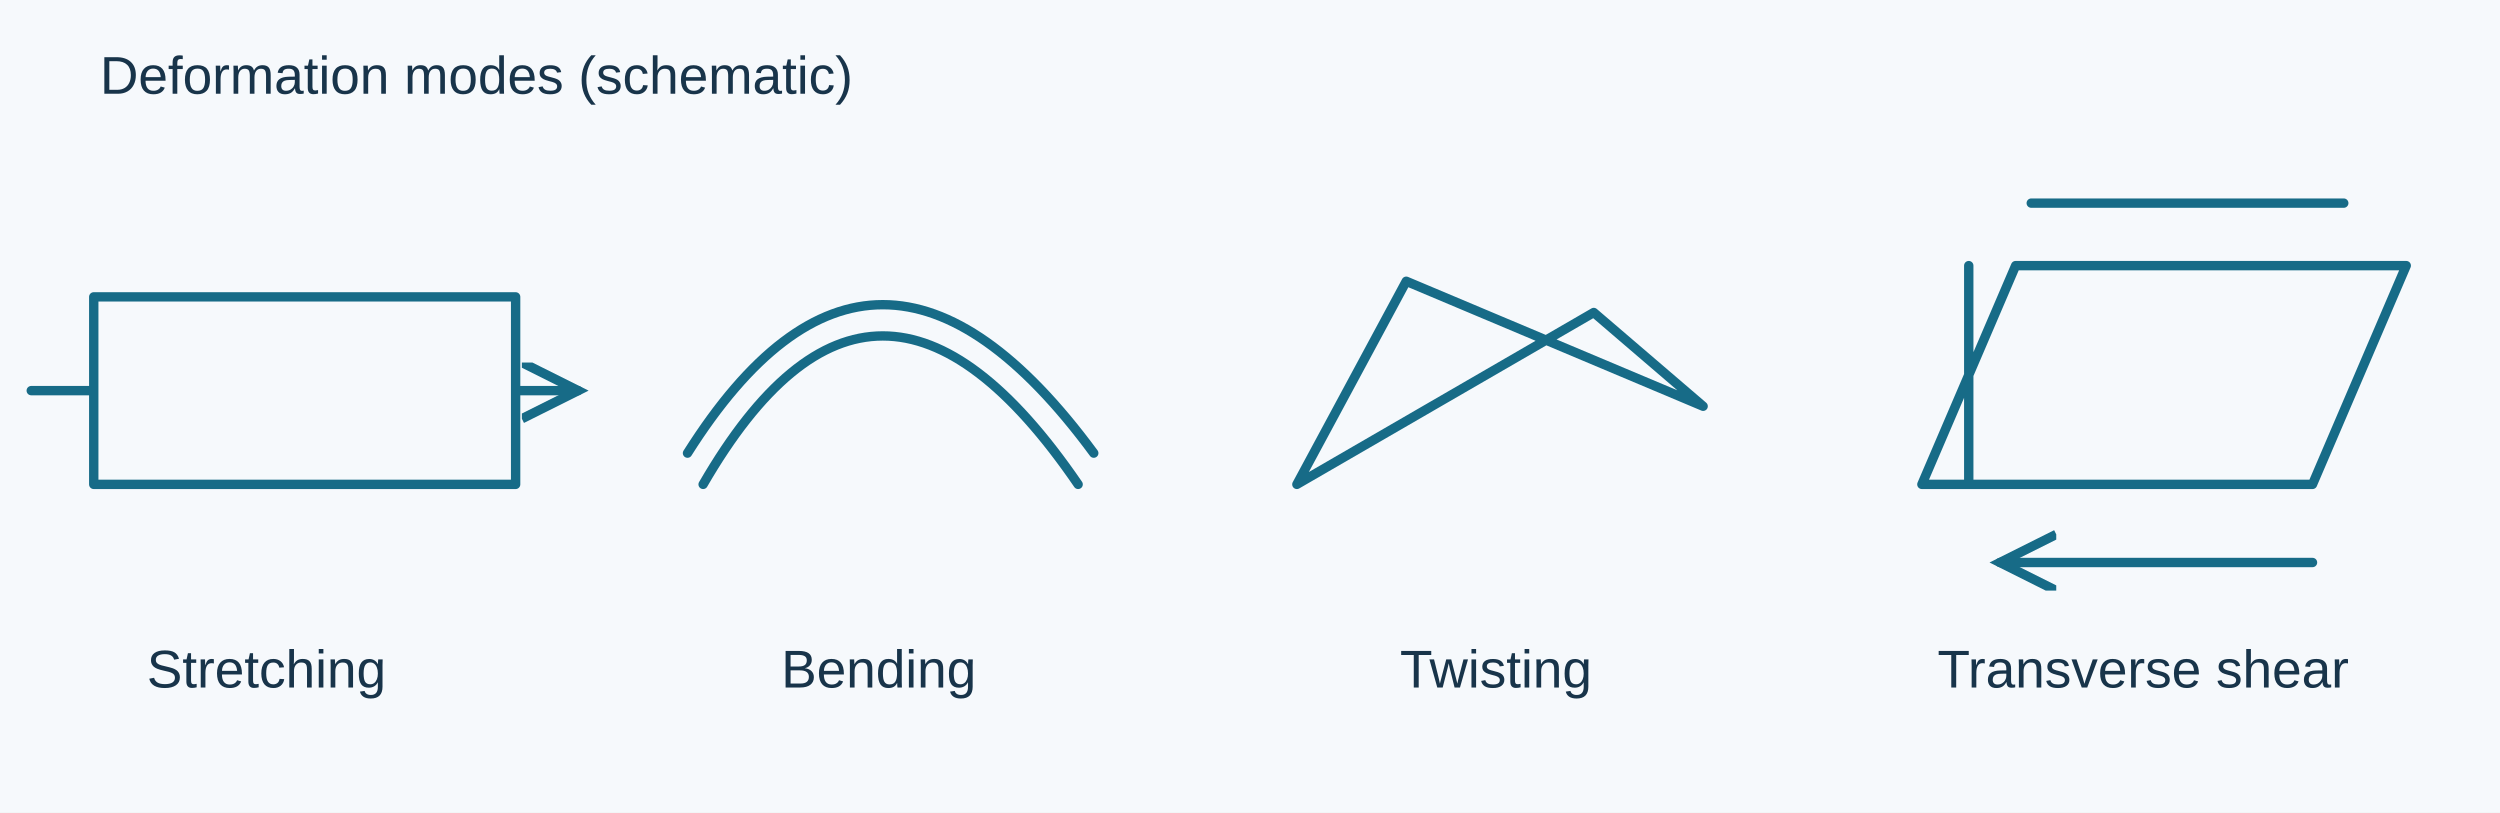
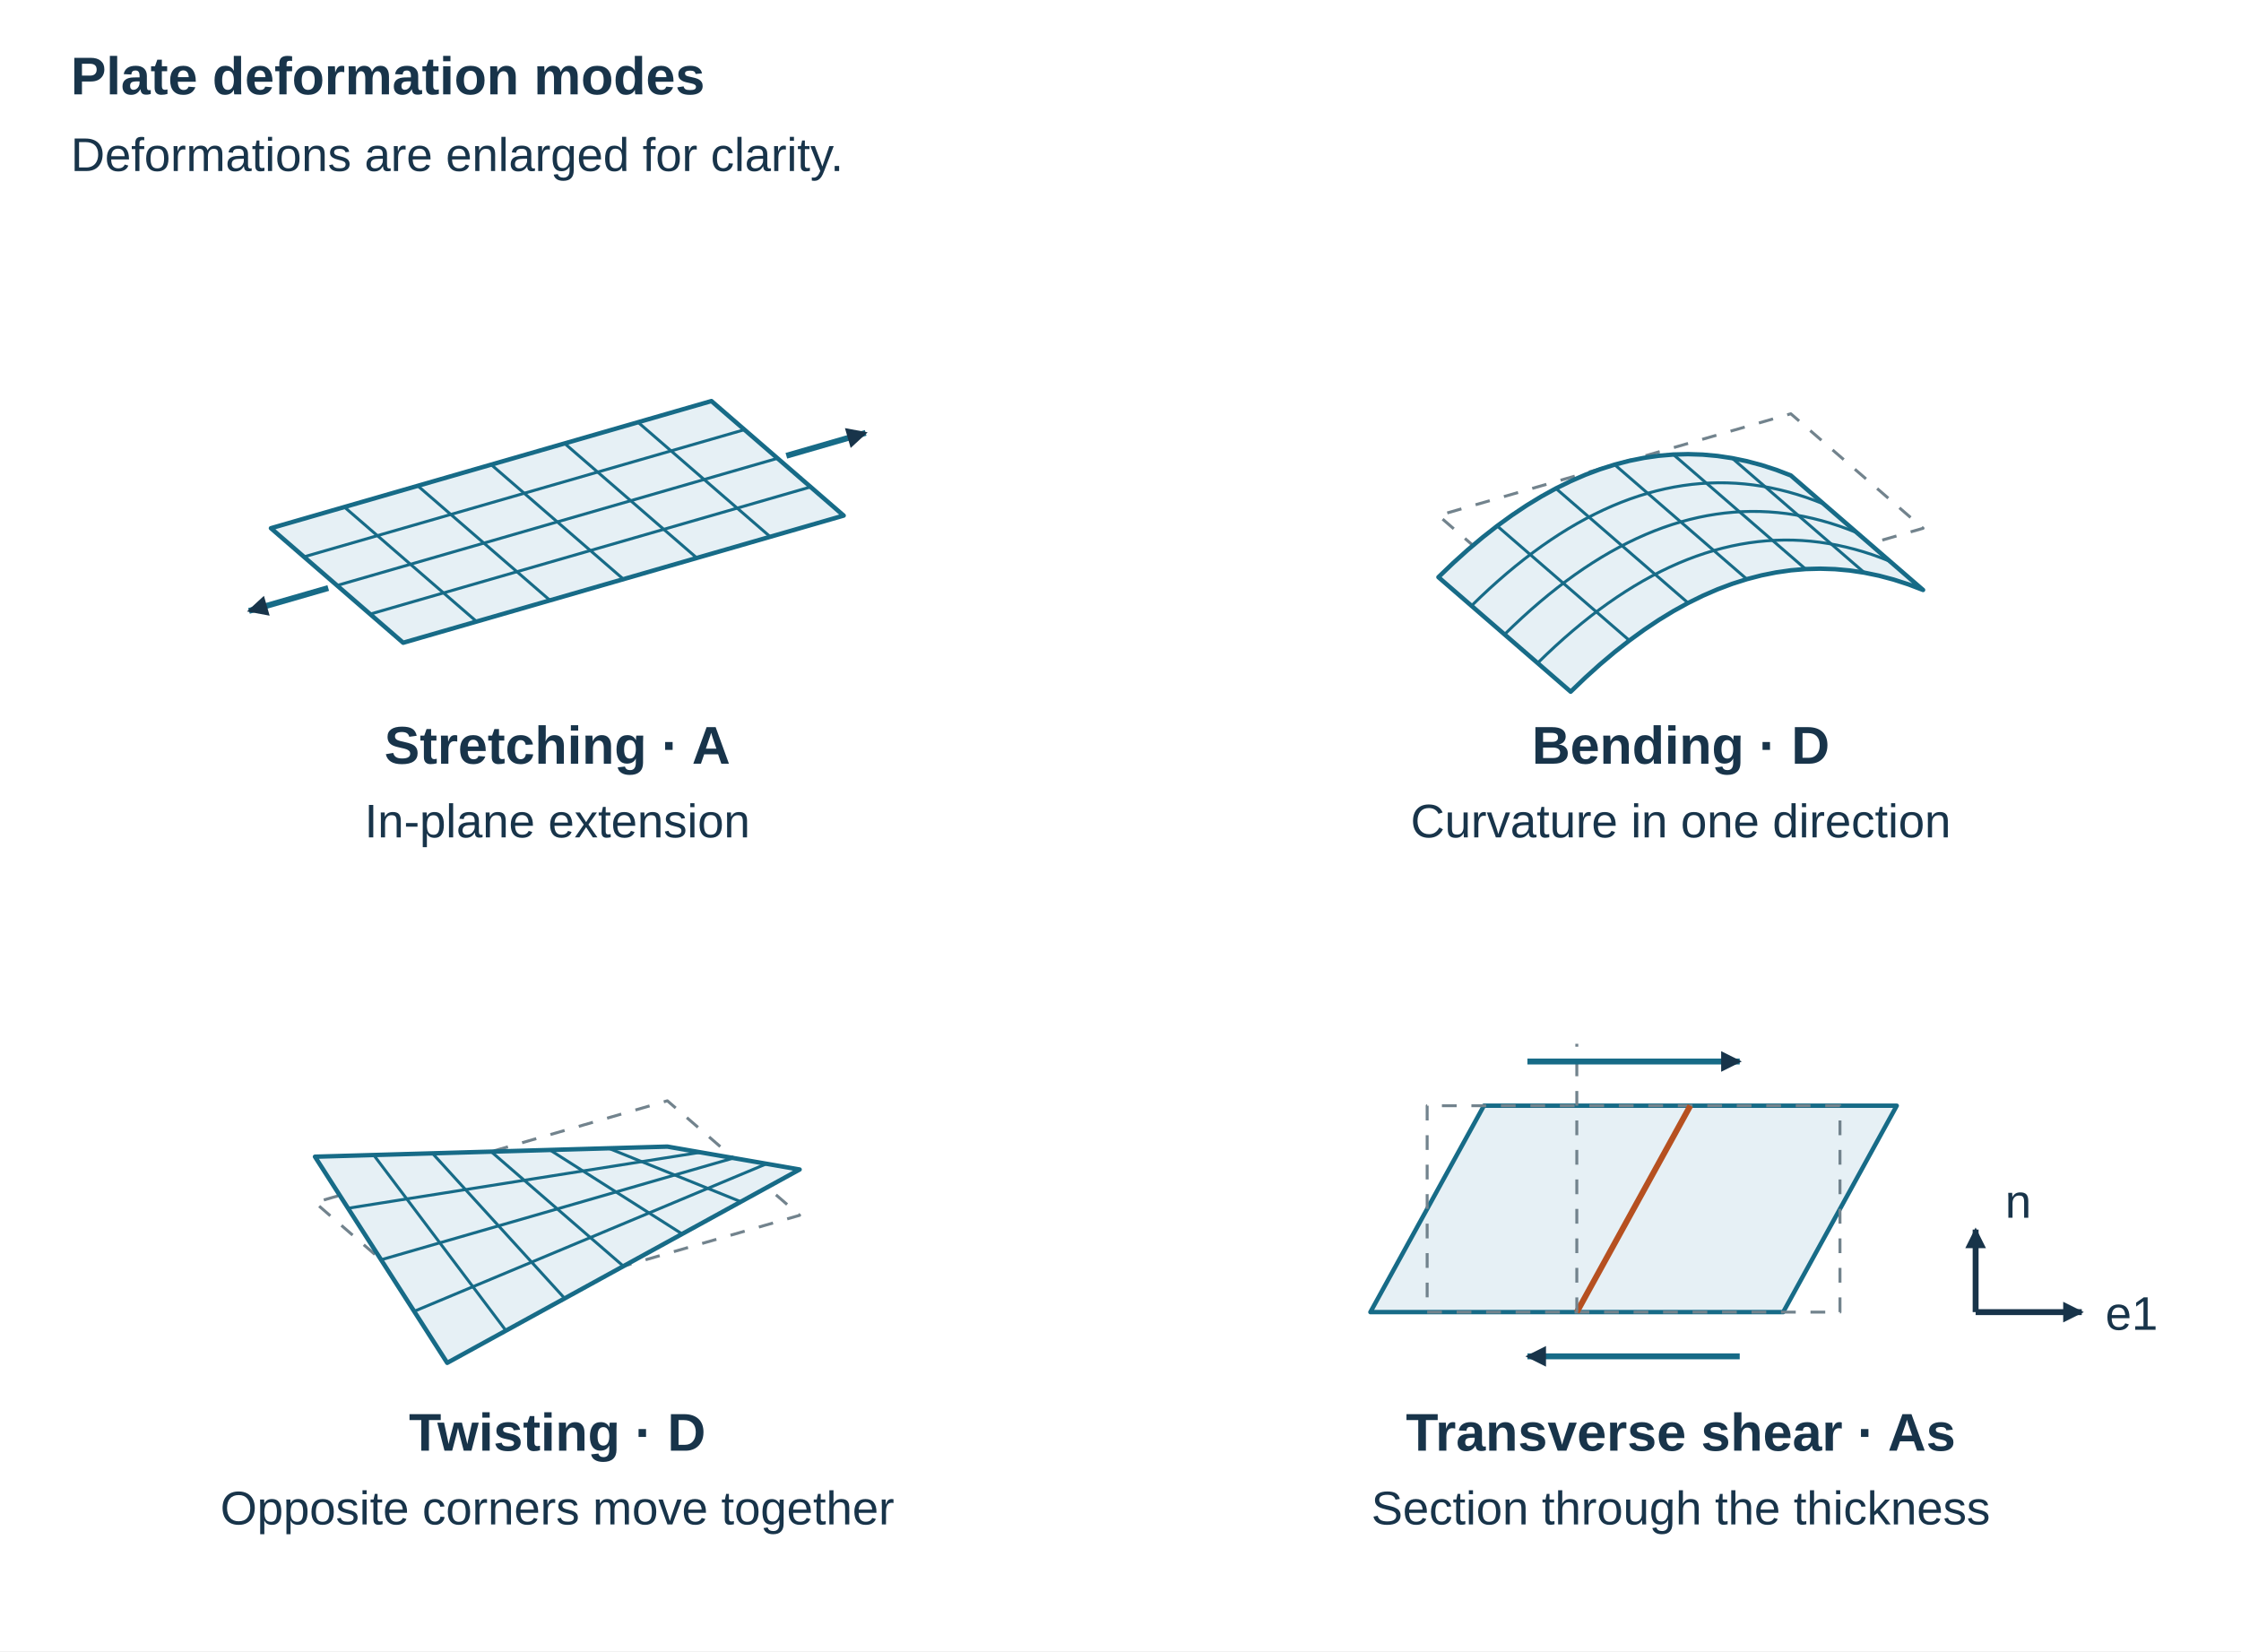
- <svg xmlns="http://www.w3.org/2000/svg" viewBox="0 0 800 260" role="img" aria-labelledby="title">
+ <svg xmlns="http://www.w3.org/2000/svg" viewBox="0 0 760 560" role="img" aria-labelledby="title desc">
  <defs>
-     <marker id="arrow" markerWidth="8" markerHeight="8" refX="6" refY="3" orient="auto">
-       <path d="M0,0 L6,3 L0,6" fill="none" stroke="#176b87" />
+     <marker id="arrow" viewBox="0 0 10 10" refX="9" refY="5" markerWidth="7" markerHeight="7" markerUnits="userSpaceOnUse" orient="auto-start-reverse">
+       <path d="M0 0L10 5L0 10Z" fill="#18344a" />
    </marker>
  </defs>
-   <rect width="800" height="260" fill="#f6f9fc" />
-   <g font-family="Arial,sans-serif" font-size="17" fill="#18344a" stroke-linecap="round" stroke-linejoin="round">
-     <g fill="none" stroke="#176b87" stroke-width="3">
-       <path d="M30 95H165V155H30Z M30 125H10 M165 125H185" marker-end="url(#arrow)" />
-       <path d="M220 145Q280 50 350 145 M225 155Q280 60 345 155" />
-       <path d="M415 155L450 90L545 130L510 100Z M415 155L510 100 M450 90L545 130" />
-       <path d="M615 155H740L770 85H645Z M630 155V85" />
-       <path d="M650 65H750 M740 180H640" marker-end="url(#arrow)" />
-     </g>
-     <text x="47" y="220">Stretching</text>
-     <text x="250" y="220">Bending</text>
-     <text x="448" y="220">Twisting</text>
-     <text x="620" y="220">Transverse shear</text>
-     <text x="32" y="30">Deformation modes (schematic)</text>
+   <rect width="760" height="560" fill="white" />
+   <g font-family="Arial, Helvetica, sans-serif" font-size="18" fill="#18344a" stroke-linejoin="round">
+     <text x="24.000" y="32.000" font-size="18" fill="#18344a" text-anchor="start" font-weight="600">Plate deformation modes</text>
+     <text x="24.000" y="58.000" font-size="16" fill="#18344a" text-anchor="start" font-weight="400">Deformations are enlarged for clarity.</text>
+     <polyline points="151.669,213.671 271.181,179.171 226.331,140.329 106.819,174.829 151.669,213.671" fill="none" stroke="#72838d" stroke-width="1" stroke-dasharray="5 5" />
+     <polygon points="136.730,217.983 142.955,216.186 149.179,214.389 155.404,212.592 161.629,210.796 167.853,208.999 174.078,207.202 180.302,205.405 186.527,203.608 192.751,201.811 198.976,200.014 205.200,198.217 211.425,196.421 217.650,194.624 223.874,192.827 230.099,191.030 236.323,189.233 242.548,187.436 248.772,185.639 254.997,183.842 261.221,182.046 267.446,180.249 273.671,178.452 279.895,176.655 286.120,174.858 286.120,174.858 284.251,173.240 282.382,171.621 280.513,170.003 278.645,168.385 276.776,166.766 274.907,165.148 273.038,163.529 271.170,161.911 269.301,160.293 267.432,158.674 265.563,157.056 263.695,155.438 261.826,153.819 259.957,152.201 258.088,150.582 256.220,148.964 254.351,147.346 252.482,145.727 250.613,144.109 248.745,142.490 246.876,140.872 245.007,139.254 243.138,137.635 241.270,136.017 241.270,136.017 235.045,137.814 228.821,139.611 222.596,141.408 216.371,143.204 210.147,145.001 203.922,146.798 197.698,148.595 191.473,150.392 185.249,152.189 179.024,153.986 172.800,155.783 166.575,157.579 160.350,159.376 154.126,161.173 147.901,162.970 141.677,164.767 135.452,166.564 129.228,168.361 123.003,170.158 116.779,171.954 110.554,173.751 104.329,175.548 98.105,177.345 91.880,179.142 91.880,179.142 93.749,180.760 95.618,182.379 97.487,183.997 99.355,185.615 101.224,187.234 103.093,188.852 104.962,190.471 106.830,192.089 108.699,193.707 110.568,195.326 112.437,196.944 114.305,198.562 116.174,200.181 118.043,201.799 119.912,203.418 121.780,205.036 123.649,206.654 125.518,208.273 127.387,209.891 129.255,211.510 131.124,213.128 132.993,214.746 134.862,216.365 136.730,217.983" fill="#e6f0f5" stroke="#176b87" stroke-width="1.5" />
+     <polyline points="136.730,217.983 135.235,216.688 133.740,215.394 132.245,214.099 130.750,212.804 129.255,211.510 127.760,210.215 126.265,208.920 124.770,207.625 123.275,206.331 121.780,205.036 120.285,203.741 118.790,202.447 117.295,201.152 115.800,199.857 114.305,198.562 112.810,197.268 111.315,195.973 109.820,194.678 108.325,193.384 106.830,192.089 105.335,190.794 103.840,189.500 102.345,188.205 100.850,186.910 99.355,185.615 97.860,184.321 96.365,183.026 94.870,181.731 93.375,180.437 91.880,179.142" fill="none" stroke="#176b87" stroke-width="1" />
+     <polyline points="161.629,210.796 160.134,209.501 158.639,208.206 157.144,206.911 155.649,205.617 154.154,204.322 152.659,203.027 151.164,201.733 149.669,200.438 148.174,199.143 146.679,197.849 145.184,196.554 143.689,195.259 142.194,193.964 140.699,192.670 139.204,191.375 137.709,190.080 136.214,188.786 134.719,187.491 133.224,186.196 131.729,184.901 130.234,183.607 128.739,182.312 127.244,181.017 125.749,179.723 124.254,178.428 122.759,177.133 121.264,175.839 119.769,174.544 118.274,173.249 116.779,171.954" fill="none" stroke="#176b87" stroke-width="1" />
+     <polyline points="186.527,203.608 185.032,202.313 183.537,201.019 182.042,199.724 180.547,198.429 179.052,197.135 177.557,195.840 176.062,194.545 174.567,193.250 173.072,191.956 171.577,190.661 170.082,189.366 168.587,188.072 167.092,186.777 165.597,185.482 164.102,184.188 162.607,182.893 161.112,181.598 159.617,180.303 158.122,179.009 156.627,177.714 155.132,176.419 153.637,175.125 152.142,173.830 150.647,172.535 149.152,171.240 147.657,169.946 146.162,168.651 144.667,167.356 143.172,166.062 141.677,164.767" fill="none" stroke="#176b87" stroke-width="1" />
+     <polyline points="211.425,196.421 209.930,195.126 208.435,193.831 206.940,192.536 205.445,191.242 203.950,189.947 202.455,188.652 200.960,187.358 199.465,186.063 197.970,184.768 196.475,183.474 194.980,182.179 193.485,180.884 191.990,179.589 190.495,178.295 189.000,177.000 187.505,175.705 186.010,174.411 184.515,173.116 183.020,171.821 181.525,170.526 180.030,169.232 178.535,167.937 177.040,166.642 175.545,165.348 174.050,164.053 172.555,162.758 171.060,161.464 169.565,160.169 168.070,158.874 166.575,157.579" fill="none" stroke="#176b87" stroke-width="1" />
+     <polyline points="236.323,189.233 234.828,187.938 233.333,186.644 231.838,185.349 230.343,184.054 228.848,182.760 227.353,181.465 225.858,180.170 224.363,178.875 222.868,177.581 221.373,176.286 219.878,174.991 218.383,173.697 216.888,172.402 215.393,171.107 213.898,169.812 212.403,168.518 210.908,167.223 209.413,165.928 207.918,164.634 206.423,163.339 204.928,162.044 203.433,160.750 201.938,159.455 200.443,158.160 198.948,156.865 197.453,155.571 195.958,154.276 194.463,152.981 192.968,151.687 191.473,150.392" fill="none" stroke="#176b87" stroke-width="1" />
+     <polyline points="261.221,182.046 259.726,180.751 258.231,179.456 256.736,178.161 255.241,176.867 253.746,175.572 252.251,174.277 250.756,172.983 249.261,171.688 247.766,170.393 246.271,169.099 244.776,167.804 243.281,166.509 241.786,165.214 240.291,163.920 238.796,162.625 237.301,161.330 235.806,160.036 234.311,158.741 232.816,157.446 231.321,156.151 229.826,154.857 228.331,153.562 226.836,152.267 225.341,150.973 223.846,149.678 222.351,148.383 220.856,147.089 219.361,145.794 217.866,144.499 216.371,143.204" fill="none" stroke="#176b87" stroke-width="1" />
+     <polyline points="286.120,174.858 284.625,173.563 283.130,172.269 281.635,170.974 280.140,169.679 278.645,168.385 277.150,167.090 275.655,165.795 274.160,164.500 272.665,163.206 271.170,161.911 269.675,160.616 268.180,159.322 266.685,158.027 265.190,156.732 263.695,155.438 262.200,154.143 260.705,152.848 259.210,151.553 257.715,150.259 256.220,148.964 254.725,147.669 253.230,146.375 251.735,145.080 250.240,143.785 248.745,142.490 247.250,141.196 245.755,139.901 244.260,138.606 242.765,137.312 241.270,136.017" fill="none" stroke="#176b87" stroke-width="1" />
+     <polyline points="136.730,217.983 140.465,216.905 144.200,215.827 147.935,214.749 151.669,213.671 155.404,212.592 159.139,211.514 162.873,210.436 166.608,209.358 170.343,208.280 174.078,207.202 177.812,206.124 181.547,205.046 185.282,203.967 189.017,202.889 192.751,201.811 196.486,200.733 200.221,199.655 203.956,198.577 207.690,197.499 211.425,196.421 215.160,195.342 218.894,194.264 222.629,193.186 226.364,192.108 230.099,191.030 233.833,189.952 237.568,188.874 241.303,187.796 245.038,186.717 248.772,185.639 252.507,184.561 256.242,183.483 259.977,182.405 263.711,181.327 267.446,180.249 271.181,179.171 274.915,178.092 278.650,177.014 282.385,175.936 286.120,174.858" fill="none" stroke="#176b87" stroke-width="1" />
+     <polyline points="125.518,208.273 129.253,207.195 132.987,206.117 136.722,205.038 140.457,203.960 144.191,202.882 147.926,201.804 151.661,200.726 155.396,199.648 159.130,198.570 162.865,197.492 166.600,196.413 170.335,195.335 174.069,194.257 177.804,193.179 181.539,192.101 185.274,191.023 189.008,189.945 192.743,188.867 196.478,187.788 200.213,186.710 203.947,185.632 207.682,184.554 211.417,183.476 215.151,182.398 218.886,181.320 222.621,180.242 226.356,179.163 230.090,178.085 233.825,177.007 237.560,175.929 241.295,174.851 245.029,173.773 248.764,172.695 252.499,171.617 256.234,170.538 259.968,169.460 263.703,168.382 267.438,167.304 271.172,166.226 274.907,165.148" fill="none" stroke="#176b87" stroke-width="1" />
+     <polyline points="114.305,198.562 118.040,197.484 121.775,196.406 125.510,195.328 129.244,194.250 132.979,193.172 136.714,192.094 140.448,191.016 144.183,189.938 147.918,188.859 151.653,187.781 155.387,186.703 159.122,185.625 162.857,184.547 166.592,183.469 170.326,182.391 174.061,181.312 177.796,180.234 181.531,179.156 185.265,178.078 189.000,177.000 192.735,175.922 196.469,174.844 200.204,173.766 203.939,172.688 207.674,171.609 211.408,170.531 215.143,169.453 218.878,168.375 222.613,167.297 226.347,166.219 230.082,165.141 233.817,164.062 237.552,162.984 241.286,161.906 245.021,160.828 248.756,159.750 252.490,158.672 256.225,157.594 259.960,156.516 263.695,155.438" fill="none" stroke="#176b87" stroke-width="1" />
+     <polyline points="103.093,188.852 106.828,187.774 110.562,186.696 114.297,185.618 118.032,184.540 121.766,183.462 125.501,182.383 129.236,181.305 132.971,180.227 136.705,179.149 140.440,178.071 144.175,176.993 147.910,175.915 151.644,174.837 155.379,173.758 159.114,172.680 162.849,171.602 166.583,170.524 170.318,169.446 174.053,168.368 177.787,167.290 181.522,166.212 185.257,165.133 188.992,164.055 192.726,162.977 196.461,161.899 200.196,160.821 203.931,159.743 207.665,158.665 211.400,157.587 215.135,156.508 218.870,155.430 222.604,154.352 226.339,153.274 230.074,152.196 233.809,151.118 237.543,150.040 241.278,148.962 245.013,147.883 248.747,146.805 252.482,145.727" fill="none" stroke="#176b87" stroke-width="1" />
+     <polyline points="91.880,179.142 95.615,178.064 99.350,176.986 103.085,175.908 106.819,174.829 110.554,173.751 114.289,172.673 118.023,171.595 121.758,170.517 125.493,169.439 129.228,168.361 132.962,167.283 136.697,166.204 140.432,165.126 144.167,164.048 147.901,162.970 151.636,161.892 155.371,160.814 159.106,159.736 162.840,158.658 166.575,157.579 170.310,156.501 174.044,155.423 177.779,154.345 181.514,153.267 185.249,152.189 188.983,151.111 192.718,150.033 196.453,148.954 200.188,147.876 203.922,146.798 207.657,145.720 211.392,144.642 215.127,143.564 218.861,142.486 222.596,141.408 226.331,140.329 230.065,139.251 233.800,138.173 237.535,137.095 241.270,136.017" fill="none" stroke="#176b87" stroke-width="1" />
+     <polyline points="111.318,199.425 84.427,207.188" fill="none" stroke="#176b87" stroke-width="2" marker-end="url(#arrow)" />
+     <polyline points="266.682,154.575 293.573,146.812" fill="none" stroke="#176b87" stroke-width="2" marker-end="url(#arrow)" />
+     <text x="189.000" y="259.000" font-size="18" fill="#18344a" text-anchor="middle" font-weight="600">Stretching · A</text>
+     <text x="189.000" y="284.000" font-size="16" fill="#18344a" text-anchor="middle" font-weight="400">In-plane extension</text>
+     <polyline points="532.669,213.671 652.181,179.171 607.331,140.329 487.819,174.829 532.669,213.671" fill="none" stroke="#72838d" stroke-width="1" stroke-dasharray="5 5" />
+     <polygon points="532.669,234.585 537.649,229.807 542.629,225.320 547.608,221.123 552.588,217.216 557.567,213.600 562.547,210.274 567.527,207.239 572.506,204.494 577.486,202.040 582.466,199.877 587.445,198.003 592.425,196.421 597.405,195.128 602.384,194.127 607.364,193.415 612.344,192.994 617.323,192.864 622.303,193.024 627.283,193.475 632.262,194.216 637.242,195.248 642.221,196.570 647.201,198.182 652.181,200.085 652.181,200.085 650.312,198.467 648.443,196.848 646.575,195.230 644.706,193.612 642.837,191.993 640.968,190.375 639.100,188.756 637.231,187.138 635.362,185.520 633.493,183.901 631.625,182.283 629.756,180.665 627.887,179.046 626.018,177.428 624.150,175.809 622.281,174.191 620.412,172.573 618.543,170.954 616.675,169.336 614.806,167.717 612.937,166.099 611.068,164.481 609.200,162.862 607.331,161.244 607.331,161.244 602.351,159.341 597.371,157.728 592.392,156.406 587.412,155.375 582.433,154.634 577.453,154.183 572.473,154.023 567.494,154.153 562.514,154.574 557.534,155.285 552.555,156.287 547.575,157.579 542.595,159.162 537.616,161.035 532.636,163.199 527.656,165.653 522.677,168.398 517.697,171.433 512.717,174.759 507.738,178.375 502.758,182.281 497.779,186.478 492.799,190.966 487.819,195.744 487.819,195.744 489.688,197.362 491.557,198.981 493.425,200.599 495.294,202.217 497.163,203.836 499.032,205.454 500.900,207.073 502.769,208.691 504.638,210.309 506.507,211.928 508.375,213.546 510.244,215.165 512.113,216.783 513.982,218.401 515.850,220.020 517.719,221.638 519.588,223.256 521.457,224.875 523.325,226.493 525.194,228.112 527.063,229.730 528.932,231.348 530.800,232.967 532.669,234.585" fill="#e6f0f5" stroke="#176b87" stroke-width="1.5" />
+     <polyline points="532.669,234.585 531.174,233.290 529.679,231.996 528.184,230.701 526.689,229.406 525.194,228.112 523.699,226.817 522.204,225.522 520.709,224.227 519.214,222.933 517.719,221.638 516.224,220.343 514.729,219.049 513.234,217.754 511.739,216.459 510.244,215.165 508.749,213.870 507.254,212.575 505.759,211.280 504.264,209.986 502.769,208.691 501.274,207.396 499.779,206.102 498.284,204.807 496.789,203.512 495.294,202.217 493.799,200.923 492.304,199.628 490.809,198.333 489.314,197.039 487.819,195.744" fill="none" stroke="#176b87" stroke-width="1" />
+     <polyline points="552.588,217.216 551.093,215.921 549.598,214.627 548.103,213.332 546.608,212.037 545.113,210.742 543.618,209.448 542.123,208.153 540.628,206.858 539.133,205.564 537.638,204.269 536.143,202.974 534.648,201.679 533.153,200.385 531.658,199.090 530.163,197.795 528.668,196.501 527.173,195.206 525.678,193.911 524.183,192.617 522.688,191.322 521.193,190.027 519.698,188.732 518.203,187.438 516.708,186.143 515.213,184.848 513.718,183.554 512.223,182.259 510.728,180.964 509.233,179.669 507.738,178.375" fill="none" stroke="#176b87" stroke-width="1" />
+     <polyline points="572.506,204.494 571.011,203.200 569.516,201.905 568.021,200.610 566.526,199.316 565.031,198.021 563.536,196.726 562.041,195.431 560.546,194.137 559.051,192.842 557.556,191.547 556.061,190.253 554.566,188.958 553.071,187.663 551.576,186.369 550.081,185.074 548.586,183.779 547.091,182.484 545.596,181.190 544.101,179.895 542.606,178.600 541.111,177.306 539.616,176.011 538.121,174.716 536.626,173.421 535.131,172.127 533.636,170.832 532.141,169.537 530.646,168.243 529.151,166.948 527.656,165.653" fill="none" stroke="#176b87" stroke-width="1" />
+     <polyline points="592.425,196.421 590.930,195.126 589.435,193.831 587.940,192.536 586.445,191.242 584.950,189.947 583.455,188.652 581.960,187.358 580.465,186.063 578.970,184.768 577.475,183.474 575.980,182.179 574.485,180.884 572.990,179.589 571.495,178.295 570.000,177.000 568.505,175.705 567.010,174.411 565.515,173.116 564.020,171.821 562.525,170.526 561.030,169.232 559.535,167.937 558.040,166.642 556.545,165.348 555.050,164.053 553.555,162.758 552.060,161.464 550.565,160.169 549.070,158.874 547.575,157.579" fill="none" stroke="#176b87" stroke-width="1" />
+     <polyline points="612.344,192.994 610.849,191.700 609.354,190.405 607.859,189.110 606.364,187.816 604.869,186.521 603.374,185.226 601.879,183.931 600.384,182.637 598.889,181.342 597.394,180.047 595.899,178.753 594.404,177.458 592.909,176.163 591.414,174.869 589.919,173.574 588.424,172.279 586.929,170.984 585.434,169.690 583.939,168.395 582.444,167.100 580.949,165.806 579.454,164.511 577.959,163.216 576.464,161.921 574.969,160.627 573.474,159.332 571.979,158.037 570.484,156.743 568.989,155.448 567.494,154.153" fill="none" stroke="#176b87" stroke-width="1" />
+     <polyline points="632.262,194.216 630.767,192.921 629.272,191.627 627.777,190.332 626.282,189.037 624.787,187.742 623.292,186.448 621.797,185.153 620.302,183.858 618.807,182.564 617.312,181.269 615.817,179.974 614.322,178.679 612.827,177.385 611.332,176.090 609.837,174.795 608.342,173.501 606.847,172.206 605.352,170.911 603.857,169.617 602.362,168.322 600.867,167.027 599.372,165.732 597.877,164.438 596.382,163.143 594.887,161.848 593.392,160.554 591.897,159.259 590.402,157.964 588.907,156.669 587.412,155.375" fill="none" stroke="#176b87" stroke-width="1" />
+     <polyline points="652.181,200.085 650.686,198.790 649.191,197.496 647.696,196.201 646.201,194.906 644.706,193.612 643.211,192.317 641.716,191.022 640.221,189.727 638.726,188.433 637.231,187.138 635.736,185.843 634.241,184.549 632.746,183.254 631.251,181.959 629.756,180.665 628.261,179.370 626.766,178.075 625.271,176.780 623.776,175.486 622.281,174.191 620.786,172.896 619.291,171.602 617.796,170.307 616.301,169.012 614.806,167.717 613.311,166.423 611.816,165.128 610.321,163.833 608.826,162.539 607.331,161.244" fill="none" stroke="#176b87" stroke-width="1" />
+     <polyline points="532.669,234.585 535.657,231.683 538.645,228.886 541.633,226.194 544.620,223.606 547.608,221.123 550.596,218.744 553.584,216.470 556.572,214.300 559.559,212.235 562.547,210.274 565.535,208.418 568.523,206.667 571.510,205.020 574.498,203.478 577.486,202.040 580.474,200.707 583.462,199.479 586.449,198.355 589.437,197.335 592.425,196.421 595.413,195.610 598.401,194.905 601.388,194.304 604.376,193.807 607.364,193.415 610.352,193.128 613.340,192.945 616.327,192.867 619.315,192.893 622.303,193.024 625.291,193.260 628.278,193.600 631.266,194.045 634.254,194.594 637.242,195.248 640.230,196.006 643.217,196.869 646.205,197.836 649.193,198.908 652.181,200.085" fill="none" stroke="#176b87" stroke-width="1" />
+     <polyline points="521.457,224.875 524.445,221.973 527.432,219.176 530.420,216.484 533.408,213.896 536.396,211.412 539.383,209.033 542.371,206.759 545.359,204.590 548.347,202.524 551.335,200.564 554.322,198.708 557.310,196.957 560.298,195.310 563.286,193.768 566.274,192.330 569.261,190.997 572.249,189.768 575.237,188.644 578.225,187.625 581.212,186.710 584.200,185.900 587.188,185.194 590.176,184.593 593.164,184.097 596.151,183.705 599.139,183.418 602.127,183.235 605.115,183.157 608.103,183.183 611.090,183.314 614.078,183.549 617.066,183.890 620.054,184.334 623.042,184.883 626.029,185.537 629.017,186.296 632.005,187.159 634.993,188.126 637.980,189.198 640.968,190.375" fill="none" stroke="#176b87" stroke-width="1" />
+     <polyline points="510.244,215.165 513.232,212.263 516.220,209.466 519.208,206.773 522.195,204.185 525.183,201.702 528.171,199.323 531.159,197.049 534.147,194.879 537.134,192.814 540.122,190.854 543.110,188.998 546.098,187.246 549.085,185.600 552.073,184.057 555.061,182.620 558.049,181.287 561.037,180.058 564.024,178.934 567.012,177.915 570.000,177.000 572.988,176.190 575.976,175.484 578.963,174.883 581.951,174.387 584.939,173.995 587.927,173.707 590.915,173.525 593.902,173.446 596.890,173.473 599.878,173.604 602.866,173.839 605.853,174.179 608.841,174.624 611.829,175.173 614.817,175.827 617.805,176.585 620.792,177.448 623.780,178.416 626.768,179.488 629.756,180.665" fill="none" stroke="#176b87" stroke-width="1" />
+     <polyline points="499.032,205.454 502.020,202.553 505.007,199.755 507.995,197.063 510.983,194.475 513.971,191.992 516.958,189.613 519.946,187.339 522.934,185.169 525.922,183.104 528.910,181.143 531.897,179.287 534.885,177.536 537.873,175.889 540.861,174.347 543.849,172.909 546.836,171.576 549.824,170.348 552.812,169.224 555.800,168.204 558.788,167.290 561.775,166.479 564.763,165.774 567.751,165.173 570.739,164.676 573.726,164.284 576.714,163.997 579.702,163.814 582.690,163.736 585.678,163.762 588.665,163.893 591.653,164.129 594.641,164.469 597.629,164.914 600.617,165.463 603.604,166.117 606.592,166.875 609.580,167.738 612.568,168.705 615.555,169.778 618.543,170.954" fill="none" stroke="#176b87" stroke-width="1" />
+     <polyline points="487.819,195.744 490.807,192.842 493.795,190.045 496.783,187.353 499.770,184.765 502.758,182.281 505.746,179.902 508.734,177.628 511.722,175.459 514.709,173.394 517.697,171.433 520.685,169.577 523.673,167.826 526.660,166.179 529.648,164.637 532.636,163.199 535.624,161.866 538.612,160.637 541.599,159.514 544.587,158.494 547.575,157.579 550.563,156.769 553.551,156.064 556.538,155.462 559.526,154.966 562.514,154.574 565.502,154.287 568.490,154.104 571.477,154.026 574.465,154.052 577.453,154.183 580.441,154.419 583.428,154.759 586.416,155.203 589.404,155.752 592.392,156.406 595.380,157.165 598.367,158.028 601.355,158.995 604.343,160.067 607.331,161.244" fill="none" stroke="#176b87" stroke-width="1" />
+     <text x="570.000" y="259.000" font-size="18" fill="#18344a" text-anchor="middle" font-weight="600">Bending · D</text>
+     <text x="570.000" y="284.000" font-size="16" fill="#18344a" text-anchor="middle" font-weight="400">Curvature in one direction</text>
+     <polyline points="151.669,446.671 271.181,412.171 226.331,373.329 106.819,407.829 151.669,446.671" fill="none" stroke="#72838d" stroke-width="1" stroke-dasharray="5 5" />
+     <polygon points="151.669,462.207 156.649,459.475 161.629,456.743 166.608,454.010 171.588,451.278 176.567,448.546 181.547,445.814 186.527,443.082 191.506,440.349 196.486,437.617 201.466,434.885 206.445,432.153 211.425,429.421 216.405,426.688 221.384,423.956 226.364,421.224 231.344,418.492 236.323,415.760 241.303,413.027 246.283,410.295 251.262,407.563 256.242,404.831 261.221,402.099 266.201,399.366 271.181,396.634 271.181,396.634 269.312,396.310 267.443,395.987 265.575,395.663 263.706,395.339 261.837,395.016 259.968,394.692 258.100,394.368 256.231,394.045 254.362,393.721 252.493,393.397 250.625,393.074 248.756,392.750 246.887,392.426 245.018,392.103 243.150,391.779 241.281,391.455 239.412,391.132 237.543,390.808 235.675,390.484 233.806,390.161 231.937,389.837 230.068,389.513 228.200,389.190 226.331,388.866 226.331,388.866 221.351,389.009 216.371,389.151 211.392,389.294 206.412,389.437 201.433,389.580 196.453,389.723 191.473,389.865 186.494,390.008 181.514,390.151 176.534,390.294 171.555,390.437 166.575,390.579 161.595,390.722 156.616,390.865 151.636,391.008 146.656,391.151 141.677,391.293 136.697,391.436 131.717,391.579 126.738,391.722 121.758,391.865 116.779,392.007 111.799,392.150 106.819,392.293 106.819,392.293 108.688,395.206 110.557,398.119 112.425,401.032 114.294,403.945 116.163,406.858 118.032,409.771 119.900,412.685 121.769,415.598 123.638,418.511 125.507,421.424 127.375,424.337 129.244,427.250 131.113,430.163 132.982,433.076 134.850,435.989 136.719,438.902 138.588,441.815 140.457,444.729 142.325,447.642 144.194,450.555 146.063,453.468 147.932,456.381 149.800,459.294 151.669,462.207" fill="#e6f0f5" stroke="#176b87" stroke-width="1.5" />
+     <polyline points="151.669,462.207 150.174,459.877 148.679,457.546 147.184,455.216 145.689,452.885 144.194,450.555 142.699,448.224 141.204,445.894 139.709,443.563 138.214,441.233 136.719,438.902 135.224,436.572 133.729,434.241 132.234,431.911 130.739,429.580 129.244,427.250 127.749,424.920 126.254,422.589 124.759,420.259 123.264,417.928 121.769,415.598 120.274,413.267 118.779,410.937 117.284,408.606 115.789,406.276 114.294,403.945 112.799,401.615 111.304,399.284 109.809,396.954 108.314,394.623 106.819,392.293" fill="none" stroke="#176b87" stroke-width="1" />
+     <polyline points="171.588,451.278 170.093,449.293 168.598,447.308 167.103,445.323 165.608,443.337 164.113,441.352 162.618,439.367 161.123,437.382 159.628,435.397 158.133,433.411 156.638,431.426 155.143,429.441 153.648,427.456 152.153,425.470 150.658,423.485 149.163,421.500 147.668,419.515 146.173,417.530 144.678,415.544 143.183,413.559 141.688,411.574 140.193,409.589 138.698,407.603 137.203,405.618 135.708,403.633 134.213,401.648 132.718,399.663 131.223,397.677 129.728,395.692 128.233,393.707 126.738,391.722" fill="none" stroke="#176b87" stroke-width="1" />
+     <polyline points="191.506,440.349 190.011,438.709 188.516,437.070 187.021,435.430 185.526,433.790 184.031,432.150 182.536,430.510 181.041,428.870 179.546,427.230 178.051,425.590 176.556,423.950 175.061,422.310 173.566,420.670 172.071,419.030 170.576,417.390 169.081,415.750 167.586,414.110 166.091,412.470 164.596,410.830 163.101,409.190 161.606,407.550 160.111,405.910 158.616,404.270 157.121,402.630 155.626,400.990 154.131,399.350 152.636,397.710 151.141,396.070 149.646,394.430 148.151,392.791 146.656,391.151" fill="none" stroke="#176b87" stroke-width="1" />
+     <polyline points="211.425,429.421 209.930,428.126 208.435,426.831 206.940,425.536 205.445,424.242 203.950,422.947 202.455,421.652 200.960,420.358 199.465,419.063 197.970,417.768 196.475,416.474 194.980,415.179 193.485,413.884 191.990,412.589 190.495,411.295 189.000,410.000 187.505,408.705 186.010,407.411 184.515,406.116 183.020,404.821 181.525,403.526 180.030,402.232 178.535,400.937 177.040,399.642 175.545,398.348 174.050,397.053 172.555,395.758 171.060,394.464 169.565,393.169 168.070,391.874 166.575,390.579" fill="none" stroke="#176b87" stroke-width="1" />
+     <polyline points="231.344,418.492 229.849,417.542 228.354,416.593 226.859,415.643 225.364,414.694 223.869,413.745 222.374,412.795 220.879,411.846 219.384,410.896 217.889,409.947 216.394,408.997 214.899,408.048 213.404,407.098 211.909,406.149 210.414,405.199 208.919,404.250 207.424,403.301 205.929,402.351 204.434,401.402 202.939,400.452 201.444,399.503 199.949,398.553 198.454,397.604 196.959,396.654 195.464,395.705 193.969,394.755 192.474,393.806 190.979,392.857 189.484,391.907 187.989,390.958 186.494,390.008" fill="none" stroke="#176b87" stroke-width="1" />
+     <polyline points="251.262,407.563 249.767,406.959 248.272,406.355 246.777,405.750 245.282,405.146 243.787,404.542 242.292,403.938 240.797,403.334 239.302,402.729 237.807,402.125 236.312,401.521 234.817,400.917 233.322,400.313 231.827,399.708 230.332,399.104 228.837,398.500 227.342,397.896 225.847,397.292 224.352,396.687 222.857,396.083 221.362,395.479 219.867,394.875 218.372,394.271 216.877,393.666 215.382,393.062 213.887,392.458 212.392,391.854 210.897,391.250 209.402,390.645 207.907,390.041 206.412,389.437" fill="none" stroke="#176b87" stroke-width="1" />
+     <polyline points="271.181,396.634 269.686,396.375 268.191,396.116 266.696,395.857 265.201,395.598 263.706,395.339 262.211,395.080 260.716,394.822 259.221,394.563 257.726,394.304 256.231,394.045 254.736,393.786 253.241,393.527 251.746,393.268 250.251,393.009 248.756,392.750 247.261,392.491 245.766,392.232 244.271,391.973 242.776,391.714 241.281,391.455 239.786,391.196 238.291,390.937 236.796,390.678 235.301,390.420 233.806,390.161 232.311,389.902 230.816,389.643 229.321,389.384 227.826,389.125 226.331,388.866" fill="none" stroke="#176b87" stroke-width="1" />
+     <polyline points="151.669,462.207 154.657,460.568 157.645,458.928 160.633,457.289 163.620,455.650 166.608,454.010 169.596,452.371 172.584,450.732 175.572,449.093 178.559,447.453 181.547,445.814 184.535,444.175 187.523,442.535 190.510,440.896 193.498,439.257 196.486,437.617 199.474,435.978 202.462,434.339 205.449,432.699 208.437,431.060 211.425,429.421 214.413,427.781 217.401,426.142 220.388,424.503 223.376,422.863 226.364,421.224 229.352,419.585 232.340,417.945 235.327,416.306 238.315,414.667 241.303,413.027 244.291,411.388 247.278,409.749 250.266,408.109 253.254,406.470 256.242,404.831 259.230,403.191 262.217,401.552 265.205,399.913 268.193,398.273 271.181,396.634" fill="none" stroke="#176b87" stroke-width="1" />
+     <polyline points="140.457,444.729 143.445,443.478 146.432,442.227 149.420,440.976 152.408,439.725 155.396,438.474 158.383,437.223 161.371,435.972 164.359,434.721 167.347,433.470 170.335,432.219 173.322,430.969 176.310,429.718 179.298,428.467 182.286,427.216 185.274,425.965 188.261,424.714 191.249,423.463 194.237,422.212 197.225,420.961 200.213,419.710 203.200,418.459 206.188,417.208 209.176,415.958 212.164,414.707 215.151,413.456 218.139,412.205 221.127,410.954 224.115,409.703 227.103,408.452 230.090,407.201 233.078,405.950 236.066,404.699 239.054,403.448 242.042,402.198 245.029,400.947 248.017,399.696 251.005,398.445 253.993,397.194 256.980,395.943 259.968,394.692" fill="none" stroke="#176b87" stroke-width="1" />
+     <polyline points="129.244,427.250 132.232,426.387 135.220,425.525 138.208,424.663 141.195,423.800 144.183,422.938 147.171,422.075 150.159,421.212 153.147,420.350 156.134,419.488 159.122,418.625 162.110,417.762 165.098,416.900 168.085,416.038 171.073,415.175 174.061,414.312 177.049,413.450 180.037,412.587 183.024,411.725 186.012,410.863 189.000,410.000 191.988,409.137 194.976,408.275 197.963,407.413 200.951,406.550 203.939,405.688 206.927,404.825 209.915,403.962 212.902,403.100 215.890,402.238 218.878,401.375 221.866,400.512 224.853,399.650 227.841,398.788 230.829,397.925 233.817,397.062 236.805,396.200 239.792,395.337 242.780,394.475 245.768,393.613 248.756,392.750" fill="none" stroke="#176b87" stroke-width="1" />
+     <polyline points="118.032,409.771 121.020,409.297 124.007,408.823 126.995,408.349 129.983,407.875 132.971,407.401 135.958,406.927 138.946,406.453 141.934,405.979 144.922,405.505 147.910,405.031 150.897,404.556 153.885,404.082 156.873,403.608 159.861,403.134 162.849,402.660 165.836,402.186 168.824,401.712 171.812,401.238 174.800,400.764 177.787,400.290 180.775,399.816 183.763,399.342 186.751,398.867 189.739,398.393 192.726,397.919 195.714,397.445 198.702,396.971 201.690,396.497 204.678,396.023 207.665,395.549 210.653,395.075 213.641,394.601 216.629,394.127 219.617,393.652 222.604,393.178 225.592,392.704 228.580,392.230 231.568,391.756 234.555,391.282 237.543,390.808" fill="none" stroke="#176b87" stroke-width="1" />
+     <polyline points="106.819,392.293 109.807,392.207 112.795,392.122 115.783,392.036 118.770,391.950 121.758,391.865 124.746,391.779 127.734,391.693 130.722,391.607 133.709,391.522 136.697,391.436 139.685,391.350 142.673,391.265 145.660,391.179 148.648,391.093 151.636,391.008 154.624,390.922 157.612,390.836 160.599,390.751 163.587,390.665 166.575,390.579 169.563,390.494 172.551,390.408 175.538,390.322 178.526,390.237 181.514,390.151 184.502,390.065 187.490,389.980 190.477,389.894 193.465,389.808 196.453,389.723 199.441,389.637 202.428,389.551 205.416,389.466 208.404,389.380 211.392,389.294 214.380,389.209 217.367,389.123 220.355,389.037 223.343,388.952 226.331,388.866" fill="none" stroke="#176b87" stroke-width="1" />
+     <text x="189.000" y="492.000" font-size="18" fill="#18344a" text-anchor="middle" font-weight="600">Twisting · D</text>
+     <text x="189.000" y="517.000" font-size="16" fill="#18344a" text-anchor="middle" font-weight="400">Opposite corners move together</text>
+     <polygon points="464.750,445.000 604.750,445.000 643.250,375.000 503.250,375.000" fill="#e6f0f5" stroke="#176b87" stroke-width="1.5" />
+     <polyline points="484.000,445.000 624.000,445.000 624.000,375.000 484.000,375.000 484.000,445.000" fill="none" stroke="#72838d" stroke-width="1" stroke-dasharray="5 5" />
+     <polyline points="534.750,445.000 573.250,375.000" fill="none" stroke="#b65020" stroke-width="2" />
+     <polyline points="534.750,445.000 534.750,354.000" fill="none" stroke="#72838d" stroke-width="1" stroke-dasharray="5 5" />
+     <polyline points="518.000,360.000 590.000,360.000" fill="none" stroke="#176b87" stroke-width="2" marker-end="url(#arrow)" />
+     <polyline points="590.000,460.000 518.000,460.000" fill="none" stroke="#176b87" stroke-width="2" marker-end="url(#arrow)" />
+     <text x="680.000" y="413.000" font-size="16" fill="#18344a" text-anchor="start" font-weight="400">n</text>
+     <polyline points="670.000,445.000 670.000,417.000" fill="none" stroke="#18344a" stroke-width="2" marker-end="url(#arrow)" />
+     <polyline points="670.000,445.000 706.000,445.000" fill="none" stroke="#18344a" stroke-width="2" marker-end="url(#arrow)" />
+     <text x="714.000" y="451.000" font-size="16" fill="#18344a" text-anchor="start" font-weight="400">e1</text>
+     <text x="570.000" y="492.000" font-size="18" fill="#18344a" text-anchor="middle" font-weight="600">Transverse shear · As</text>
+     <text x="570.000" y="517.000" font-size="16" fill="#18344a" text-anchor="middle" font-weight="400">Section through the thickness</text>
  </g>
</svg>
